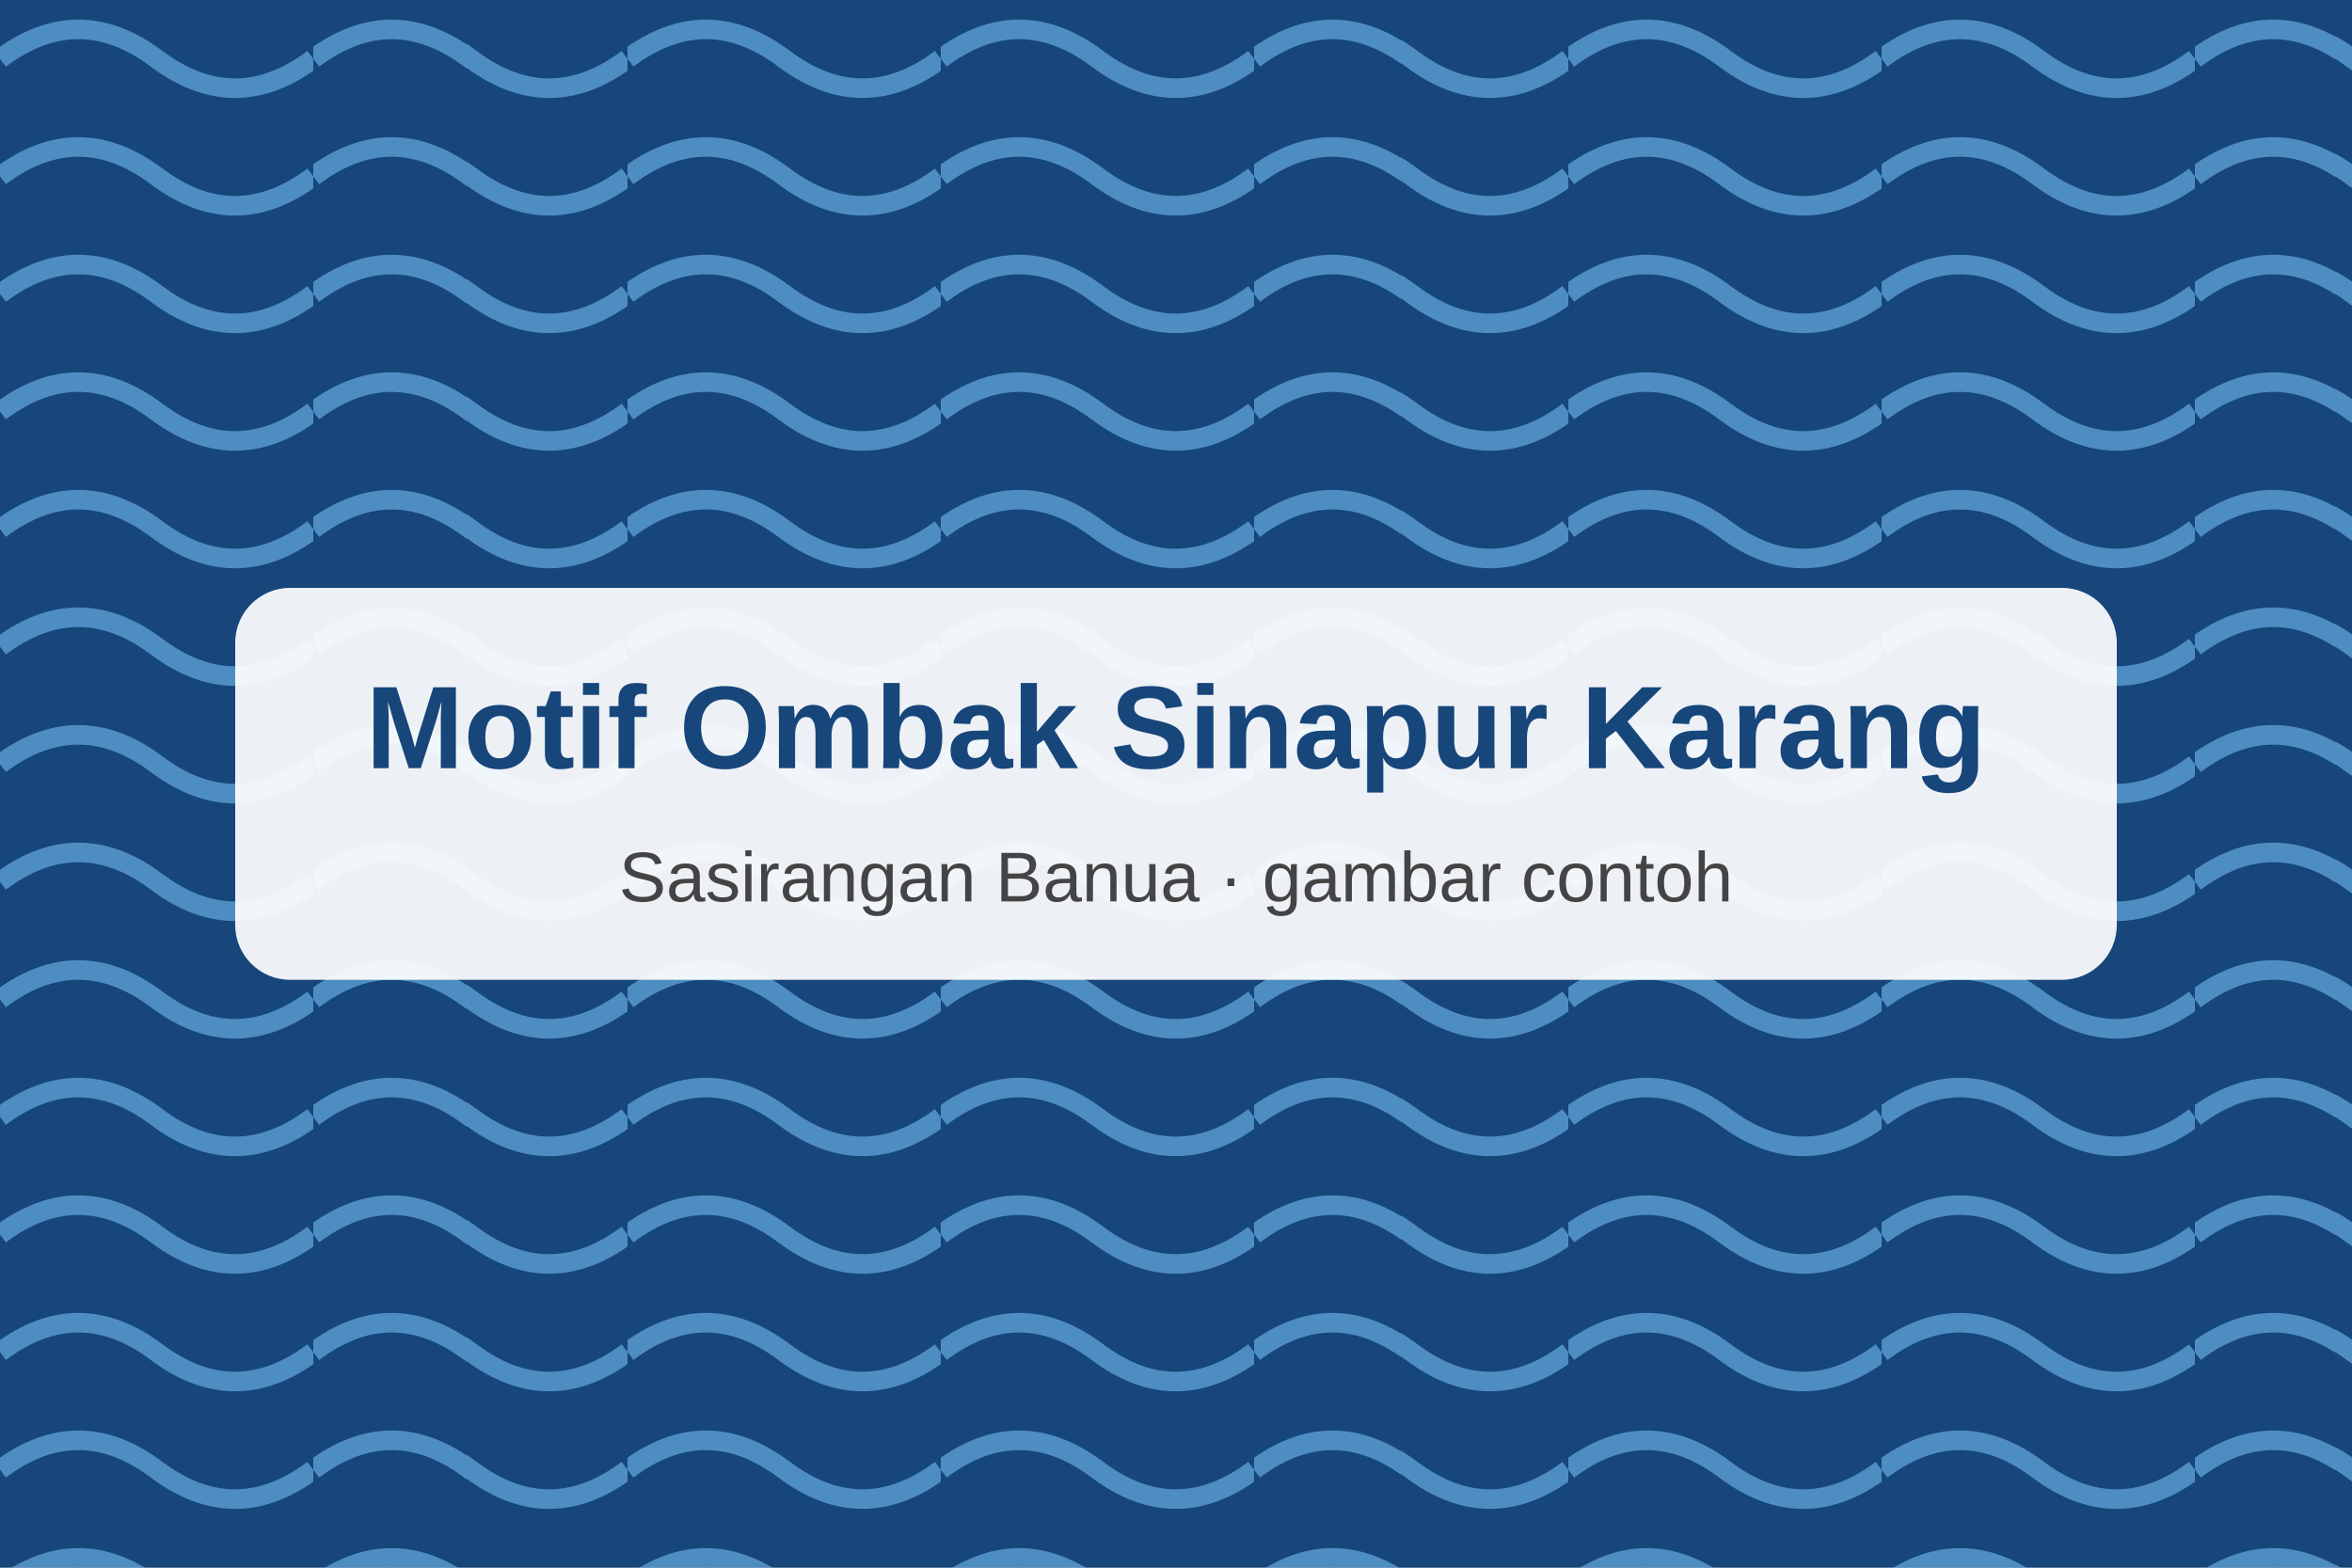
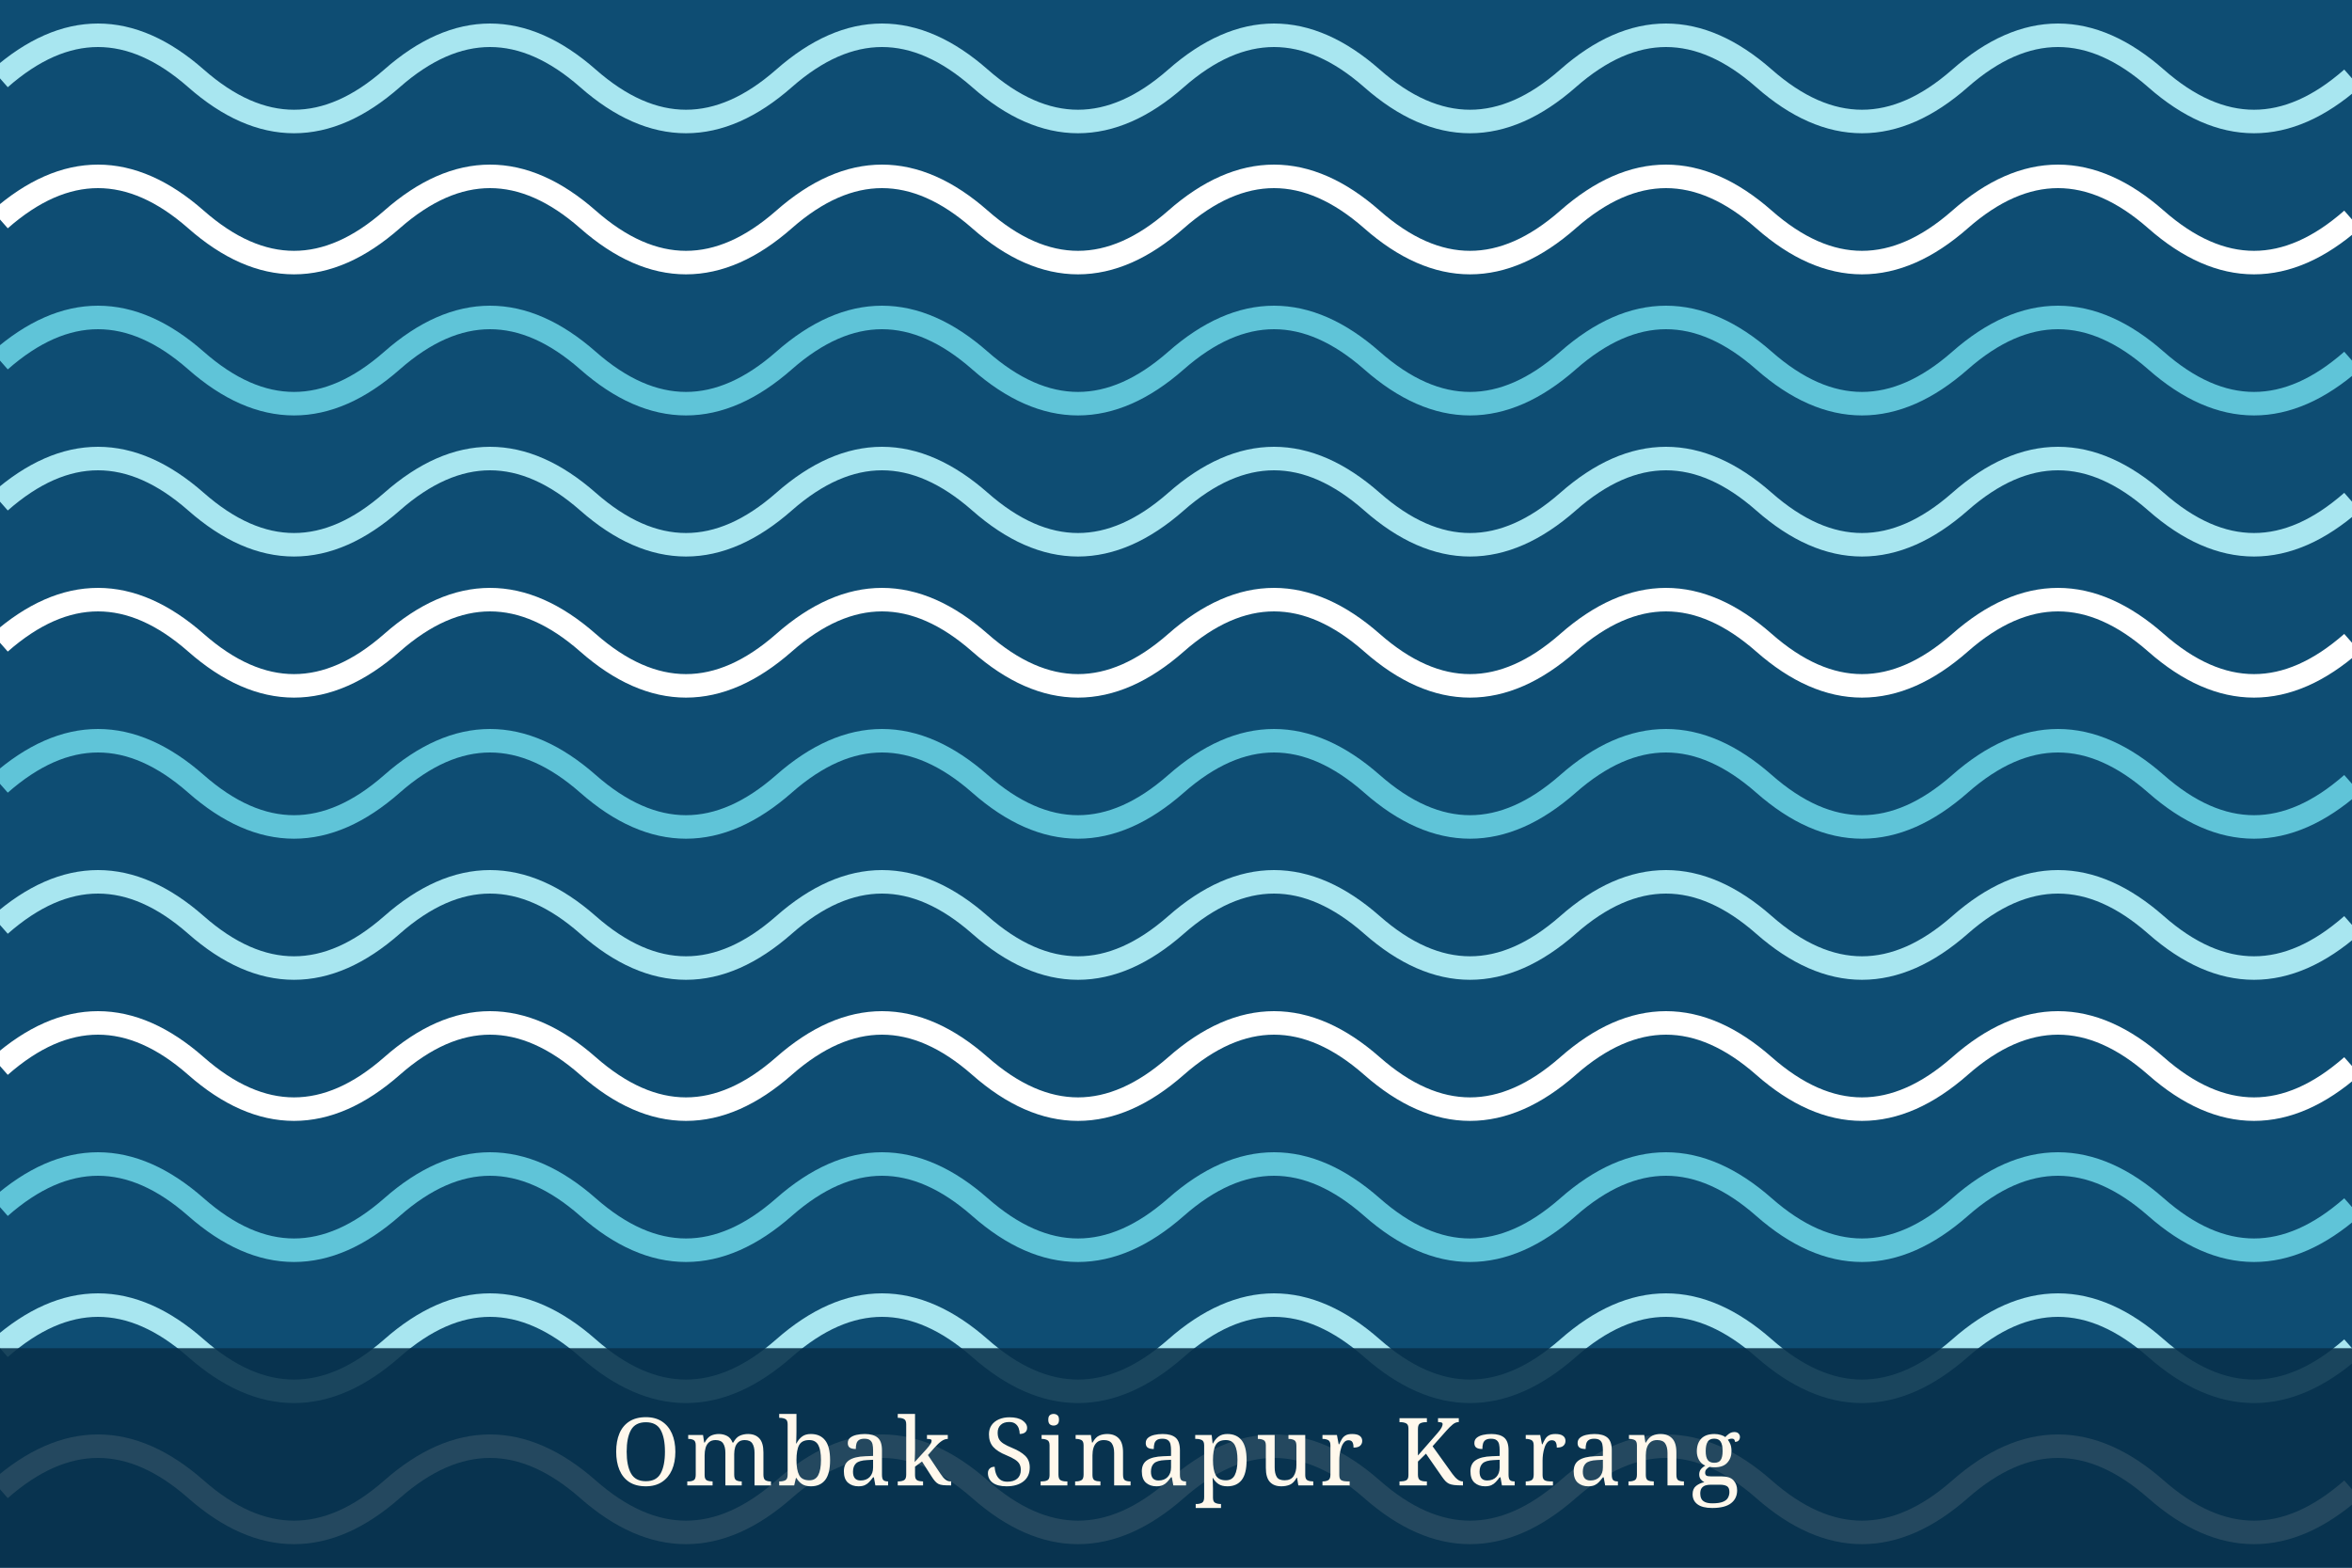
- <svg xmlns="http://www.w3.org/2000/svg" width="600" height="400" viewBox="0 0 600 400">
-   <defs>
-     <pattern id="p" width="80" height="30" patternUnits="userSpaceOnUse">
-       <path d="M0 15 Q20 0 40 15 T80 15" fill="none" stroke="#7cc6fe" stroke-width="5" />
-     </pattern>
-   </defs>
-   <rect width="600" height="400" fill="#16467a" />
-   <rect width="600" height="400" fill="url(#p)" opacity="0.55" />
-   <rect x="60" y="150" width="480" height="100" rx="14" fill="#ffffff" opacity="0.92" />
-   <text x="300" y="196" text-anchor="middle" font-family="Segoe UI, Arial, sans-serif" font-size="30" font-weight="700" fill="#16467a">Motif Ombak Sinapur Karang</text>
-   <text x="300" y="230" text-anchor="middle" font-family="Segoe UI, Arial, sans-serif" font-size="18" fill="#444">Sasirangan Banua · gambar contoh</text>
+ <svg xmlns="http://www.w3.org/2000/svg" viewBox="0 0 600 400" width="600" height="400" role="img" aria-label="Ombak Sinapur Karang">
+   <rect width="600" height="400" fill="#0e4d73" />
+   <g>
+     <path d="M0,20 Q25,-2 50,20 T100,20 Q125,-2 150,20 T200,20 Q225,-2 250,20 T300,20 Q325,-2 350,20 T400,20 Q425,-2 450,20 T500,20 Q525,-2 550,20 T600,20" fill="none" stroke="#a8e6f0" stroke-width="6" />
+     <path d="M0,56 Q25,34 50,56 T100,56 Q125,34 150,56 T200,56 Q225,34 250,56 T300,56 Q325,34 350,56 T400,56 Q425,34 450,56 T500,56 Q525,34 550,56 T600,56" fill="none" stroke="#ffffff" stroke-width="6" />
+     <path d="M0,92 Q25,70 50,92 T100,92 Q125,70 150,92 T200,92 Q225,70 250,92 T300,92 Q325,70 350,92 T400,92 Q425,70 450,92 T500,92 Q525,70 550,92 T600,92" fill="none" stroke="#5fc4d8" stroke-width="6" />
+     <path d="M0,128 Q25,106 50,128 T100,128 Q125,106 150,128 T200,128 Q225,106 250,128 T300,128 Q325,106 350,128 T400,128 Q425,106 450,128 T500,128 Q525,106 550,128 T600,128" fill="none" stroke="#a8e6f0" stroke-width="6" />
+     <path d="M0,164 Q25,142 50,164 T100,164 Q125,142 150,164 T200,164 Q225,142 250,164 T300,164 Q325,142 350,164 T400,164 Q425,142 450,164 T500,164 Q525,142 550,164 T600,164" fill="none" stroke="#ffffff" stroke-width="6" />
+     <path d="M0,200 Q25,178 50,200 T100,200 Q125,178 150,200 T200,200 Q225,178 250,200 T300,200 Q325,178 350,200 T400,200 Q425,178 450,200 T500,200 Q525,178 550,200 T600,200" fill="none" stroke="#5fc4d8" stroke-width="6" />
+     <path d="M0,236 Q25,214 50,236 T100,236 Q125,214 150,236 T200,236 Q225,214 250,236 T300,236 Q325,214 350,236 T400,236 Q425,214 450,236 T500,236 Q525,214 550,236 T600,236" fill="none" stroke="#a8e6f0" stroke-width="6" />
+     <path d="M0,272 Q25,250 50,272 T100,272 Q125,250 150,272 T200,272 Q225,250 250,272 T300,272 Q325,250 350,272 T400,272 Q425,250 450,272 T500,272 Q525,250 550,272 T600,272" fill="none" stroke="#ffffff" stroke-width="6" />
+     <path d="M0,308 Q25,286 50,308 T100,308 Q125,286 150,308 T200,308 Q225,286 250,308 T300,308 Q325,286 350,308 T400,308 Q425,286 450,308 T500,308 Q525,286 550,308 T600,308" fill="none" stroke="#5fc4d8" stroke-width="6" />
+     <path d="M0,344 Q25,322 50,344 T100,344 Q125,322 150,344 T200,344 Q225,322 250,344 T300,344 Q325,322 350,344 T400,344 Q425,322 450,344 T500,344 Q525,322 550,344 T600,344" fill="none" stroke="#a8e6f0" stroke-width="6" />
+     <path d="M0,380 Q25,358 50,380 T100,380 Q125,358 150,380 T200,380 Q225,358 250,380 T300,380 Q325,358 350,380 T400,380 Q425,358 450,380 T500,380 Q525,358 550,380 T600,380" fill="none" stroke="#ffffff" stroke-width="6" />
+   </g>
+   <rect y="344" width="600" height="56" fill="#07304a" opacity="0.88" />
+   <text x="300.0" y="379" text-anchor="middle" font-family="Georgia, serif" font-size="24" fill="#fff8ec" letter-spacing="1">Ombak Sinapur Karang</text>
</svg>
